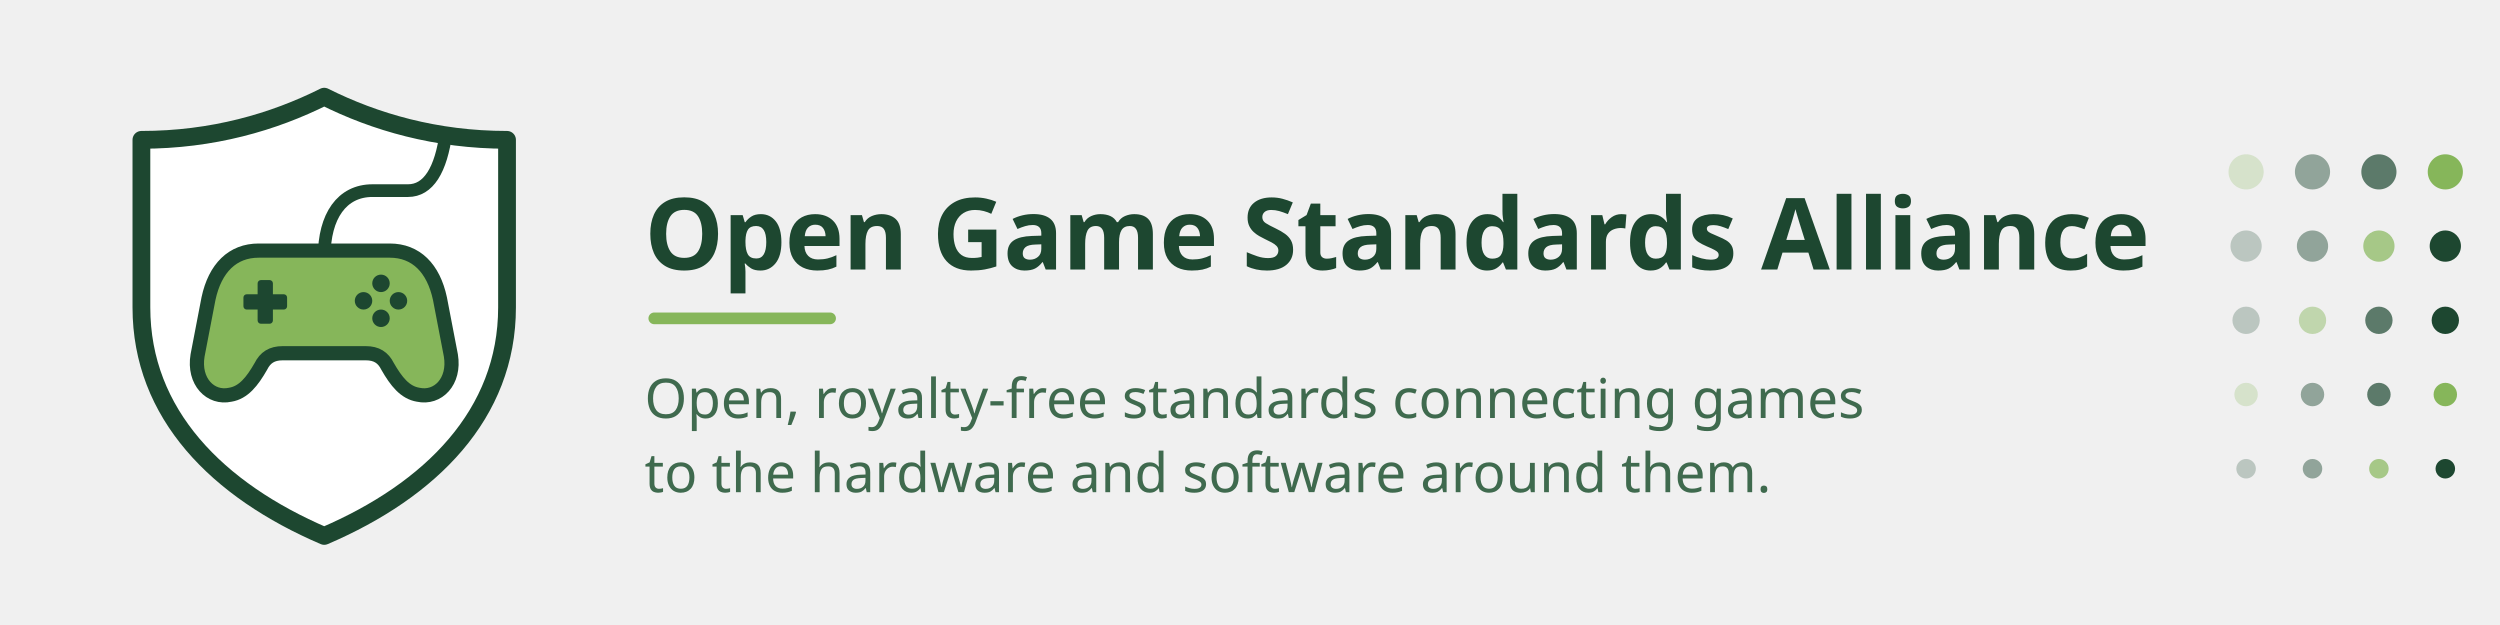
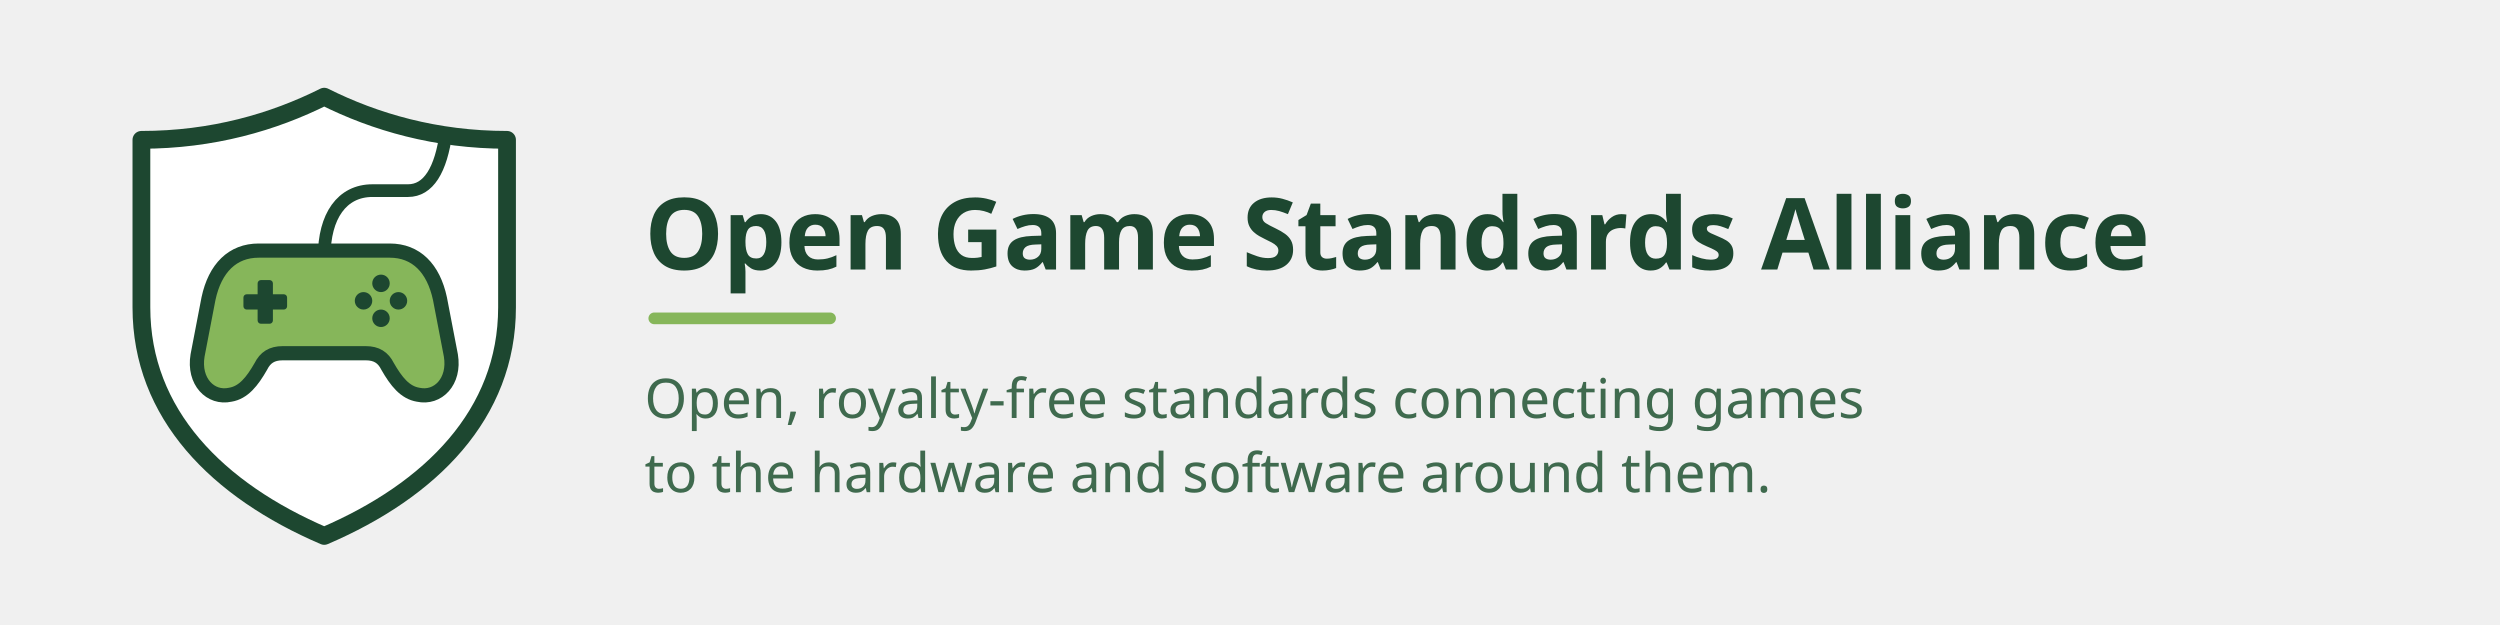
<svg xmlns="http://www.w3.org/2000/svg" viewBox="0 0 1280 320" width="1280" height="320" role="img" aria-label="Open Game Standards Alliance: open, royalty-free standards connecting games to the hardware and software around them">
  <g transform="translate(36 30) scale(1.3)">
    <path d="M28 32 C56 32 80 25 100 15 C120 25 144 32 172 32 V98 C172 140 142 170 100 188 C58 170 28 140 28 98 Z" fill="#ffffff" />
    <path d="M28 32 C56 32 80 25 100 15 C120 25 144 32 172 32 V98 C172 140 142 170 100 188 C58 170 28 140 28 98 Z" fill="none" stroke="#1d4730" stroke-width="7" stroke-linejoin="round" />
    <path d="M100 78 C100 62 107 52 119 52 H133 C141 52 146 44 148 29" fill="none" stroke="#1d4730" stroke-width="5" />
    <g transform="translate(100 104) scale(.86) translate(-100 -107)">
      <path d="M70 74 H130 C142 74 150 82 153 96 L158 122 C160 134 152 142 143 140 C137 139 133 134 129 127 C127 123 124 121 119 121 H81 C76 121 73 123 71 127 C67 134 63 139 57 140 C48 142 40 134 42 122 L47 96 C50 82 58 74 70 74 Z" fill="#86b65a" stroke="#1d4730" stroke-width="6.5" stroke-linejoin="round" />
      <g fill="#1d4730">
        <rect x="63" y="94" width="20" height="7" rx="1.5" />
        <rect x="69.5" y="87.5" width="7" height="20" rx="1.5" />
        <circle cx="126" cy="89" r="4" />
        <circle cx="134" cy="97" r="4" />
        <circle cx="126" cy="105" r="4" />
        <circle cx="118" cy="97" r="4" />
      </g>
    </g>
  </g>
  <g font-family="-apple-system, BlinkMacSystemFont, 'Segoe UI', 'Noto Sans', Helvetica, Arial, sans-serif">
    <text x="330" y="138" font-size="51" font-weight="700" fill="#1d4730" letter-spacing="-0.5">Open Game Standards Alliance</text>
    <rect x="332" y="160" width="96" height="6" rx="3" fill="#86b65a" />
    <text x="330" y="214" font-size="28" fill="#3f6a4e">Open, royalty-free standards connecting games</text>
    <text x="330" y="252" font-size="28" fill="#3f6a4e">to the hardware and software around them.</text>
  </g>
-   <circle cx="1150" cy="88" r="9" fill="#86b65a" opacity="0.25" />
-   <circle cx="1184" cy="88" r="9" fill="#1d4730" opacity="0.45" />
-   <circle cx="1218" cy="88" r="9" fill="#1d4730" opacity="0.7" />
-   <circle cx="1252" cy="88" r="9" fill="#86b65a" opacity="1.0" />
-   <circle cx="1150" cy="126" r="8" fill="#1d4730" opacity="0.25" />
-   <circle cx="1184" cy="126" r="8" fill="#1d4730" opacity="0.45" />
-   <circle cx="1218" cy="126" r="8" fill="#86b65a" opacity="0.7" />
-   <circle cx="1252" cy="126" r="8" fill="#1d4730" opacity="1.0" />
-   <circle cx="1150" cy="164" r="7" fill="#1d4730" opacity="0.25" />
-   <circle cx="1184" cy="164" r="7" fill="#86b65a" opacity="0.45" />
-   <circle cx="1218" cy="164" r="7" fill="#1d4730" opacity="0.7" />
-   <circle cx="1252" cy="164" r="7" fill="#1d4730" opacity="1.0" />
-   <circle cx="1150" cy="202" r="6" fill="#86b65a" opacity="0.25" />
-   <circle cx="1184" cy="202" r="6" fill="#1d4730" opacity="0.45" />
-   <circle cx="1218" cy="202" r="6" fill="#1d4730" opacity="0.7" />
-   <circle cx="1252" cy="202" r="6" fill="#86b65a" opacity="1.0" />
-   <circle cx="1150" cy="240" r="5" fill="#1d4730" opacity="0.25" />
-   <circle cx="1184" cy="240" r="5" fill="#1d4730" opacity="0.45" />
-   <circle cx="1218" cy="240" r="5" fill="#86b65a" opacity="0.7" />
-   <circle cx="1252" cy="240" r="5" fill="#1d4730" opacity="1.0" />
</svg>
